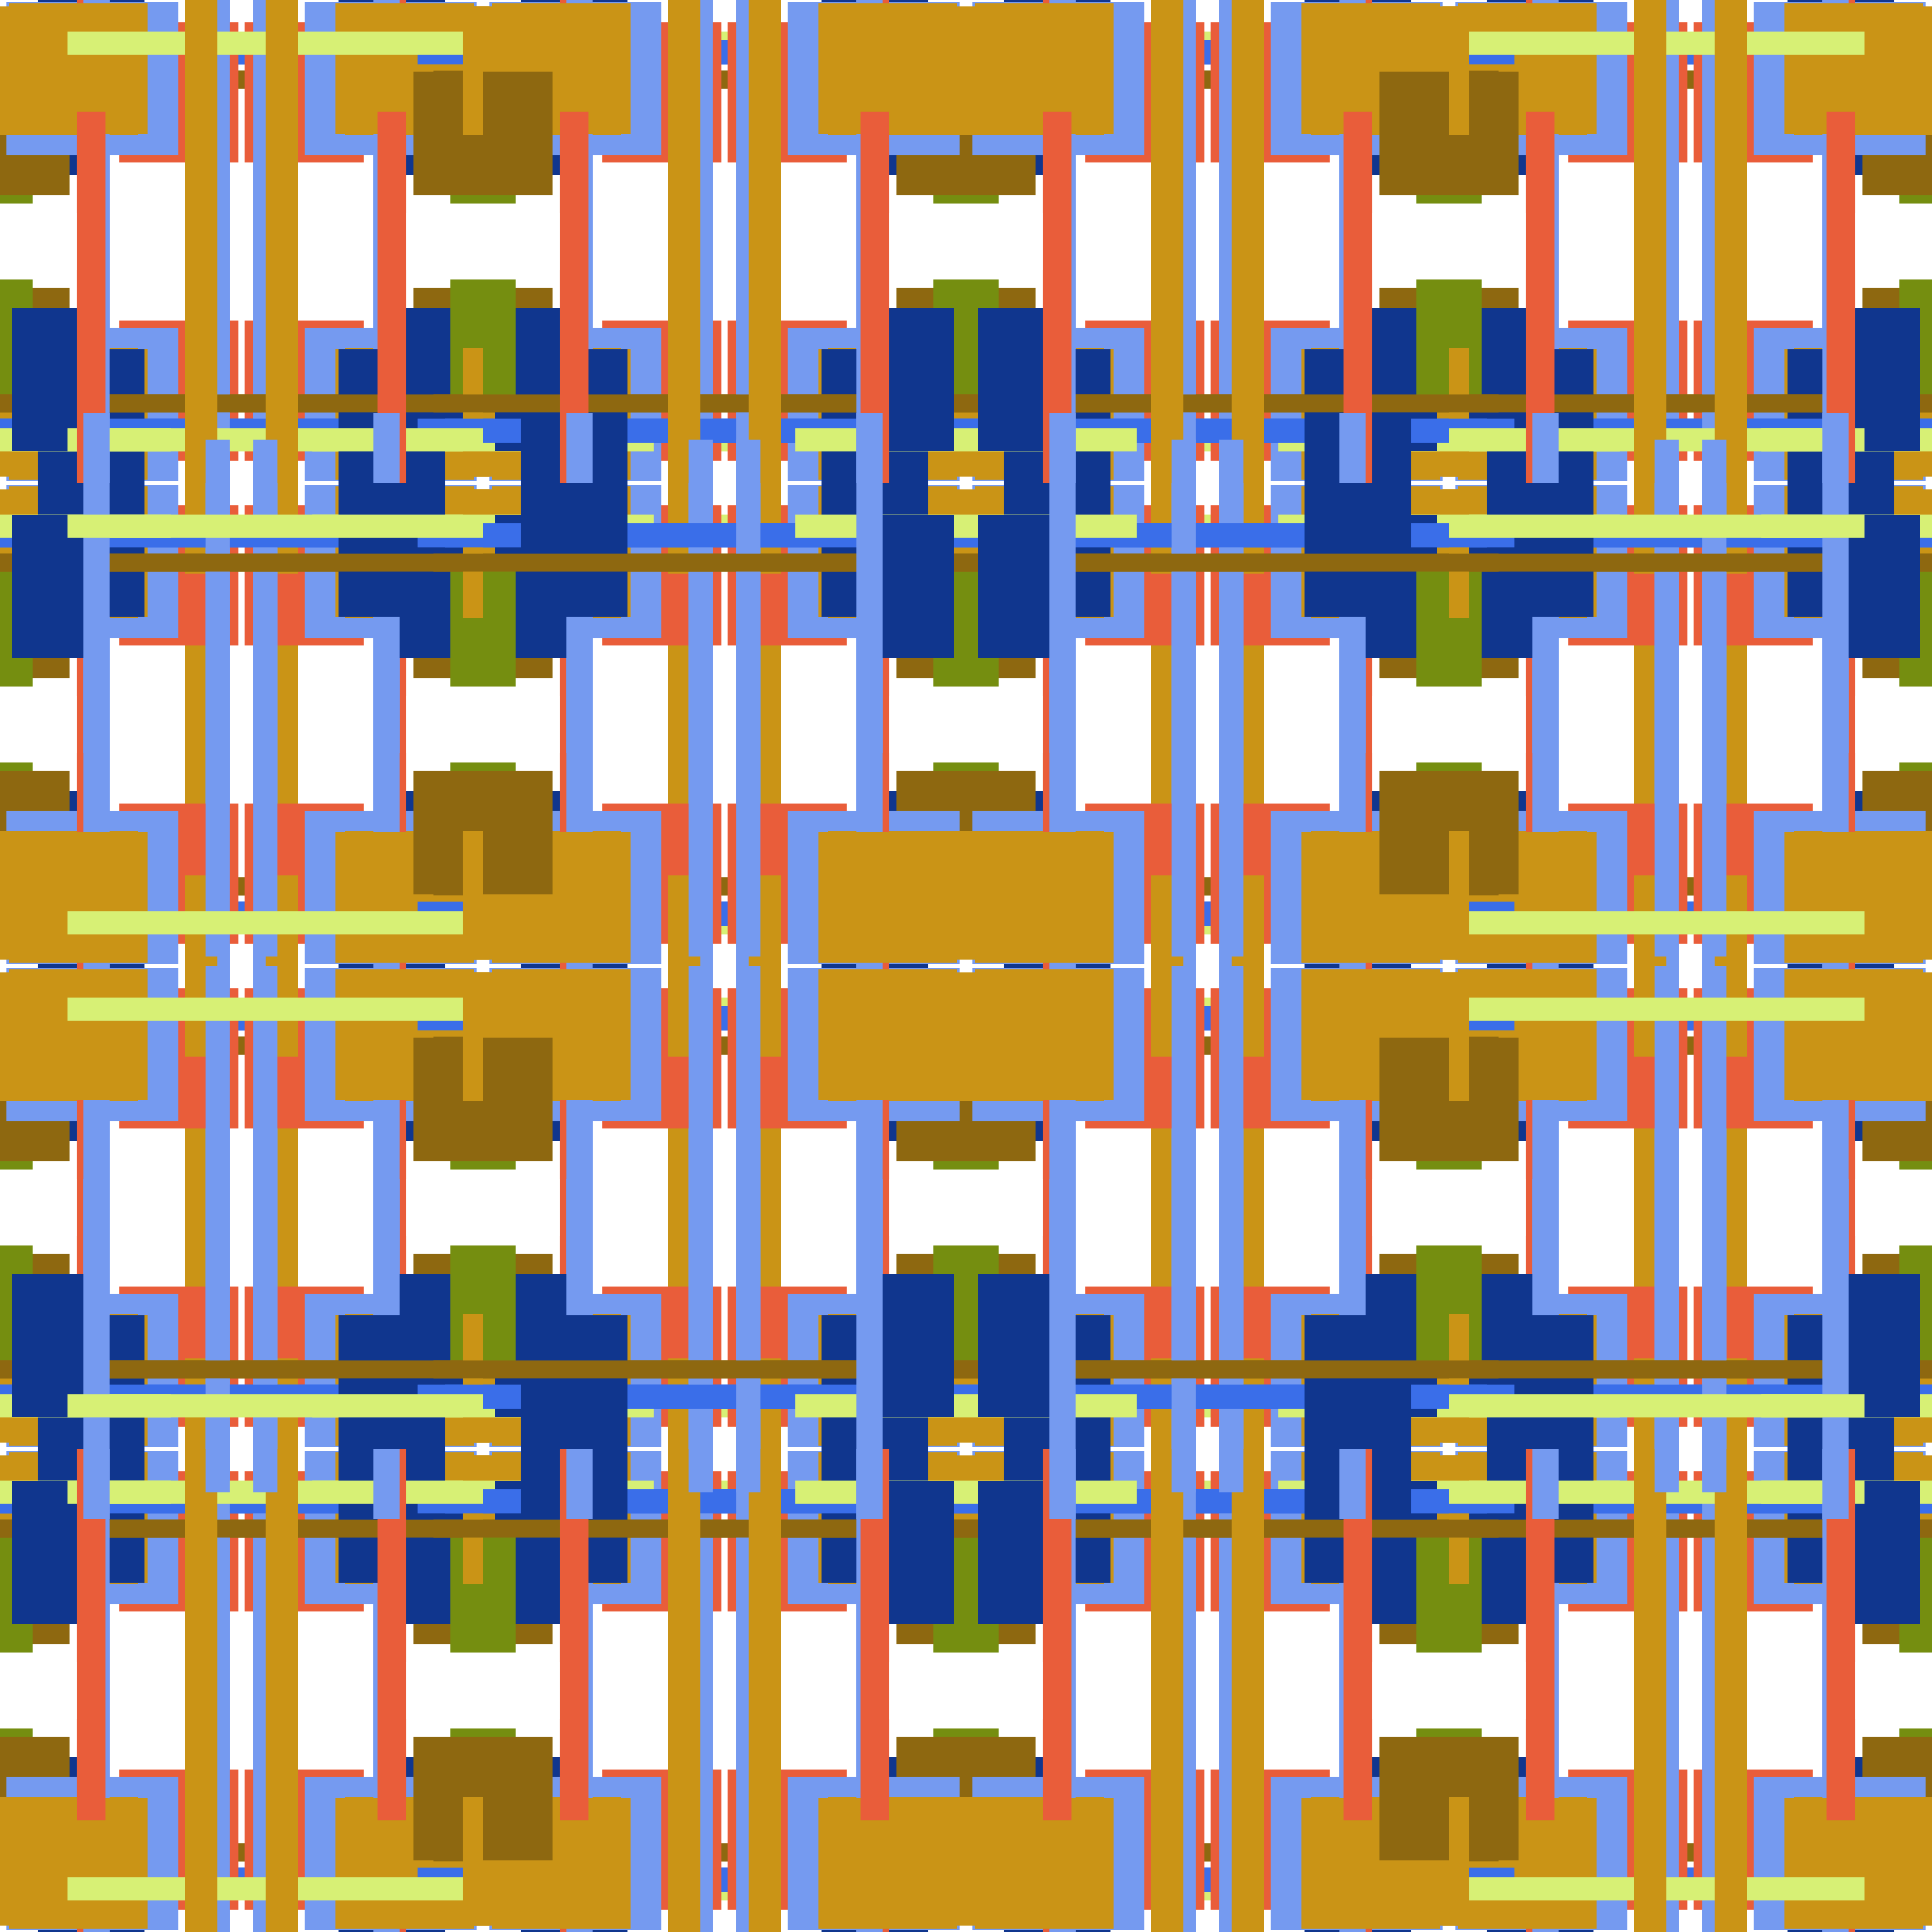
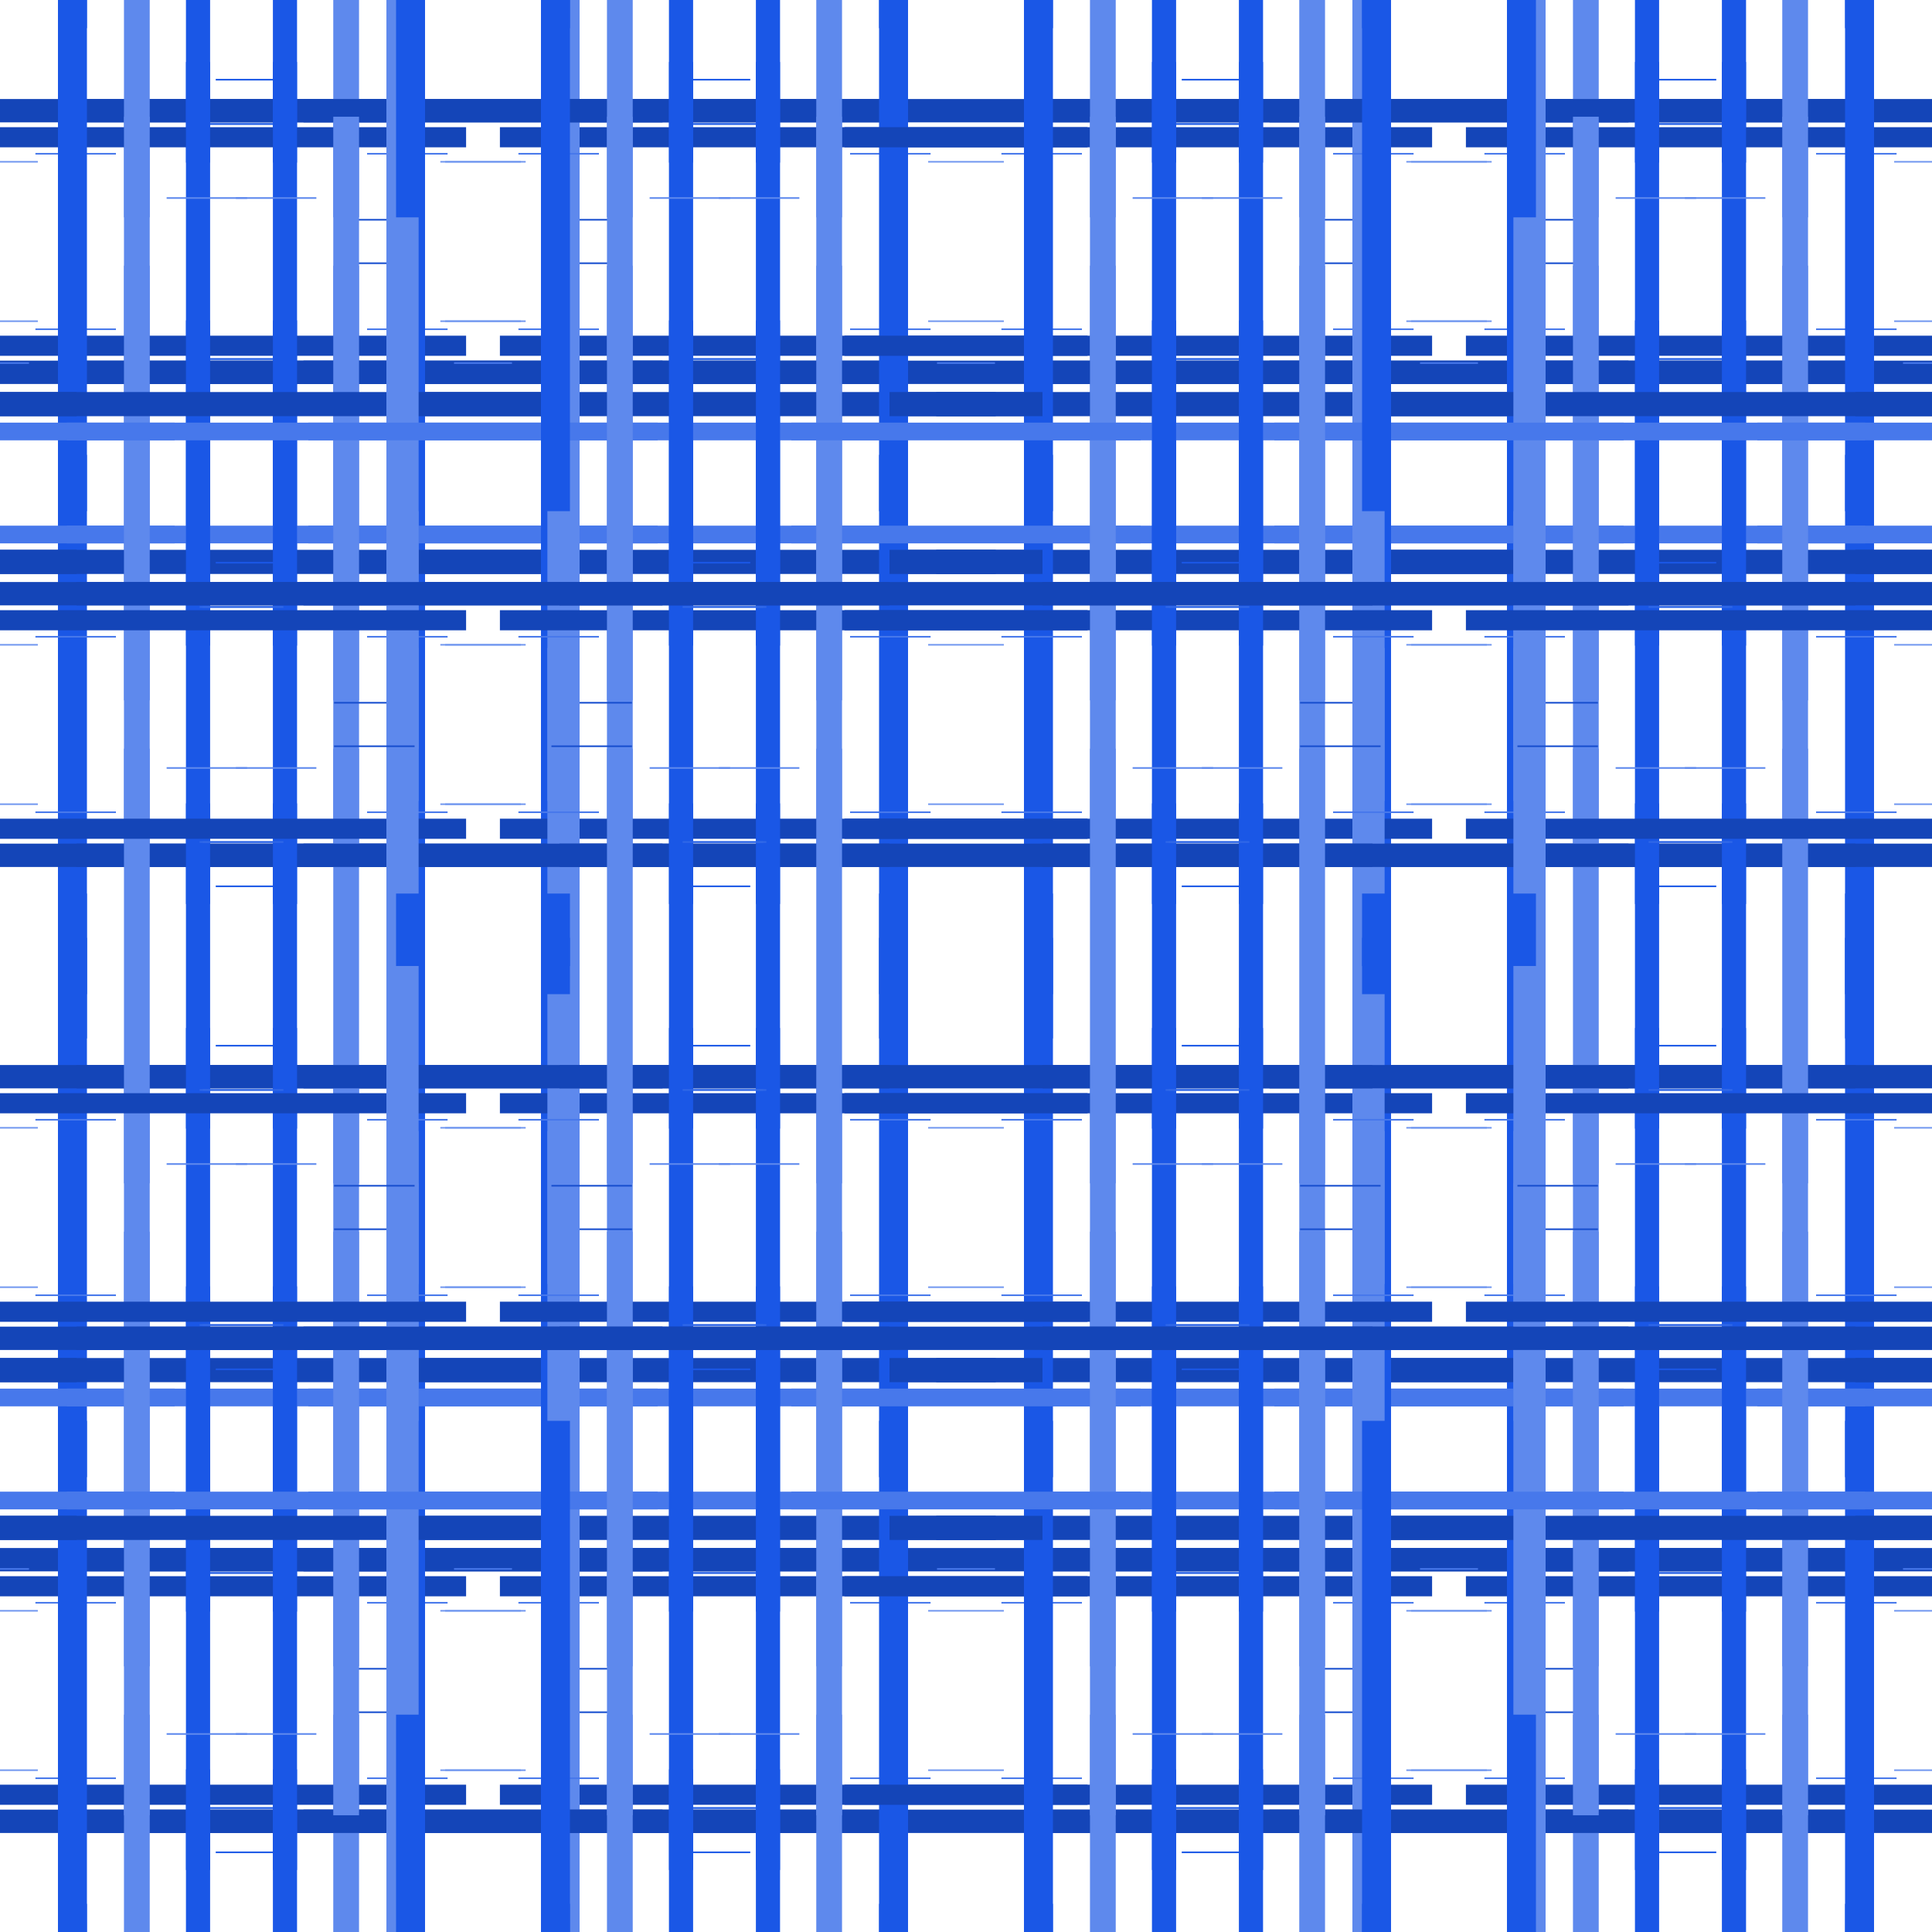
- <svg xmlns="http://www.w3.org/2000/svg" xmlns:xlink="http://www.w3.org/1999/xlink" width="100%" height="100%" viewBox="0 0 2400 2400" style="stroke-width:0;background-color:#121212">
+ <svg xmlns="http://www.w3.org/2000/svg" xmlns:xlink="http://www.w3.org/1999/xlink" width="100%" height="100%" viewBox="0 0 2400 2400" style="stroke-width:0;background-color:#121212;margin: auto;height: -webkit-fill-available">
  <defs>
    <symbol id="shapes">
-       <rect x="-51" y="50" width="732" height="30" transform-origin="600 600" style="fill:hsl(222,80%,57%)">
+       <rect x="505" y="683" width="732" height="30" transform-origin="600 600" style="fill:hsl(222,80%,40%)">
        <animateTransform attributeName="transform" attributeType="XML" type="translate" dur="10s" values="0 0;-20 -20;0 0;20 20;0 0" repeatCount="indefinite" />
      </rect>
-       <rect x="304" y="398" width="148" height="174" transform-origin="600 600" style="fill:hsl(372,80%,57%)">
+       <rect x="553" y="200" width="100" height="2" transform-origin="600 600" style="fill:hsl(222,80%,70%)">
        <animateTransform attributeName="transform" attributeType="XML" type="translate" dur="10s" values="0 0;-20 -20;0 0;20 20;0 0" repeatCount="indefinite" />
      </rect>
-       <rect x="330" y="487" width="40" height="725" transform-origin="600 600" style="fill:hsl(402,80%,44%)">
+       <rect x="680" y="205" width="40" height="725" transform-origin="600 600" style="fill:hsl(222,80%,65%)">
        <animateTransform attributeName="transform" attributeType="XML" type="translate" dur="10s" values="0 0;-20 -20;0 0;20 20;0 0" repeatCount="indefinite" />
      </rect>
-       <rect x="379" y="407" width="213" height="191" transform-origin="600 600" style="fill:hsl(222,80%,70%)">
+       <rect x="832" y="98" width="100" height="2" transform-origin="600 600" style="fill:hsl(222,80%,50%)">
        <animateTransform attributeName="transform" attributeType="XML" type="translate" dur="10s" values="0 0;-20 -20;0 0;20 20;0 0" repeatCount="indefinite" />
      </rect>
-       <rect x="428" y="-99" width="730" height="25" transform-origin="600 600" style="fill:hsl(372,80%,44%)">
+       <rect x="621" y="158" width="730" height="25" transform-origin="600 600" style="fill:hsl(222,80%,40%)">
        <animateTransform attributeName="transform" attributeType="XML" type="translate" dur="10s" values="0 0;-20 -20;0 0;20 20;0 0" repeatCount="indefinite" />
      </rect>
-       <rect x="47" y="-28" width="132" height="194" transform-origin="600 600" style="fill:hsl(222,80%,31%)">
+       <rect x="737" y="-95" width="100" height="2" transform-origin="600 600" style="fill:hsl(222,80%,50%)">
        <animateTransform attributeName="transform" attributeType="XML" type="translate" dur="10s" values="0 0;-20 -20;0 0;20 20;0 0" repeatCount="indefinite" />
      </rect>
-       <rect x="315" y="-71" width="30" height="725" transform-origin="600 600" style="fill:hsl(222,80%,70%)">
+       <rect x="231" y="398" width="30" height="725" transform-origin="600 600" style="fill:hsl(222,80%,50%)">
        <animateTransform attributeName="transform" attributeType="XML" type="translate" dur="10s" values="0 0;-20 -20;0 0;20 20;0 0" repeatCount="indefinite" />
      </rect>
-       <rect x="429" y="432" width="196" height="160" transform-origin="600 600" style="fill:hsl(402,80%,44%)">
+       <rect x="456" y="408" width="100" height="2" transform-origin="600 600" style="fill:hsl(222,80%,60%)">
        <animateTransform attributeName="transform" attributeType="XML" type="translate" dur="10s" values="0 0;-20 -20;0 0;20 20;0 0" repeatCount="indefinite" />
      </rect>
-       <rect x="388" y="39" width="728" height="29" transform-origin="600 600" style="fill:hsl(432,80%,70%)">
+       <rect x="95" y="123" width="728" height="29" transform-origin="600 600" style="fill:hsl(222,80%,40%)">
        <animateTransform attributeName="transform" attributeType="XML" type="translate" dur="10s" values="0 0;-20 -20;0 0;20 20;0 0" repeatCount="indefinite" />
      </rect>
-       <rect x="-83" y="358" width="169" height="153" transform-origin="600 600" style="fill:hsl(402,80%,31%)">
+       <rect x="685" y="326" width="100" height="2" transform-origin="600 600" style="fill:hsl(222,80%,45%)">
        <animateTransform attributeName="transform" attributeType="XML" type="translate" dur="10s" values="0 0;-20 -20;0 0;20 20;0 0" repeatCount="indefinite" />
      </rect>
-       <rect x="469" y="336" width="36" height="725" transform-origin="600 600" style="fill:hsl(372,80%,57%)">
+       <rect x="72" y="565" width="36" height="725" transform-origin="600 600" style="fill:hsl(222,80%,50%)">
        <animateTransform attributeName="transform" attributeType="XML" type="translate" dur="10s" values="0 0;-20 -20;0 0;20 20;0 0" repeatCount="indefinite" />
      </rect>
-       <rect x="-76" y="97" width="117" height="156" transform-origin="600 600" style="fill:hsl(432,80%,31%)">
+       <rect x="-64" y="748" width="100" height="2" transform-origin="600 600" style="fill:hsl(222,80%,60%)">
        <animateTransform attributeName="transform" attributeType="XML" type="translate" dur="10s" values="0 0;-20 -20;0 0;20 20;0 0" repeatCount="indefinite" />
      </rect>
-       <rect x="-72" y="88" width="734" height="22" transform-origin="600 600" style="fill:hsl(402,80%,31%)">
+       <rect x="383" y="653" width="734" height="22" transform-origin="600 600" style="fill:hsl(222,80%,60%)">
        <animateTransform attributeName="transform" attributeType="XML" type="translate" dur="10s" values="0 0;-20 -20;0 0;20 20;0 0" repeatCount="indefinite" />
      </rect>
-       <rect x="472" y="40" width="113" height="177" transform-origin="600 600" style="fill:hsl(222,80%,31%)">
+       <rect x="248" y="445" width="100" height="2" transform-origin="600 600" style="fill:hsl(222,80%,55%)">
        <animateTransform attributeName="transform" attributeType="XML" type="translate" dur="10s" values="0 0;-20 -20;0 0;20 20;0 0" repeatCount="indefinite" />
      </rect>
-       <rect x="464" y="-38" width="32" height="725" transform-origin="600 600" style="fill:hsl(222,80%,70%)">
+       <rect x="154" y="330" width="32" height="725" transform-origin="600 600" style="fill:hsl(222,80%,65%)">
        <animateTransform attributeName="transform" attributeType="XML" type="translate" dur="10s" values="0 0;-20 -20;0 0;20 20;0 0" repeatCount="indefinite" />
      </rect>
-       <rect x="417" y="433" width="172" height="163" transform-origin="600 600" style="fill:hsl(402,80%,44%)">
+       <rect x="207" y="953" width="100" height="2" transform-origin="600 600" style="fill:hsl(222,80%,65%)">
        <animateTransform attributeName="transform" attributeType="XML" type="translate" dur="10s" values="0 0;-20 -20;0 0;20 20;0 0" repeatCount="indefinite" />
      </rect>
    </symbol>
  </defs>
  <symbol id="quad3">
    <symbol id="quad2">
      <symbol id="quad1">
        <symbol id="quad0">
          <g>
            <use xlink:href="#shapes" />
          </g>
        </symbol>
        <g>
          <use xlink:href="#quad0" />
        </g>
        <g transform="scale(-1 1) translate(-600 0)">
          <use xlink:href="#quad0" />
        </g>
        <g transform="scale(1 -1) translate(0 -600)">
          <use xlink:href="#quad0" />
        </g>
        <g transform="scale(-1 -1) translate(-600 -600)">
          <use xlink:href="#quad0" />
        </g>
      </symbol>
      <g>
        <use xlink:href="#quad1" />
      </g>
      <g transform="scale(-1 1) translate(-1200 0)">
        <use xlink:href="#quad1" />
      </g>
      <g transform="scale(1 -1) translate(0 -1200)">
        <use xlink:href="#quad1" />
      </g>
      <g transform="scale(-1 -1) translate(-1200 -1200)">
        <use xlink:href="#quad1" />
      </g>
    </symbol>
    <g>
      <use xlink:href="#quad2" />
    </g>
    <g transform="scale(-1 1) translate(-2400 0)">
      <use xlink:href="#quad2" />
    </g>
    <g transform="scale(1 -1) translate(0 -2400)">
      <use xlink:href="#quad2" />
    </g>
    <g transform="scale(-1 -1) translate(-2400 -2400)">
      <use xlink:href="#quad2" />
    </g>
  </symbol>
  <g transform="scale(1 1)">
    <use xlink:href="#quad3" />
  </g>
</svg>
